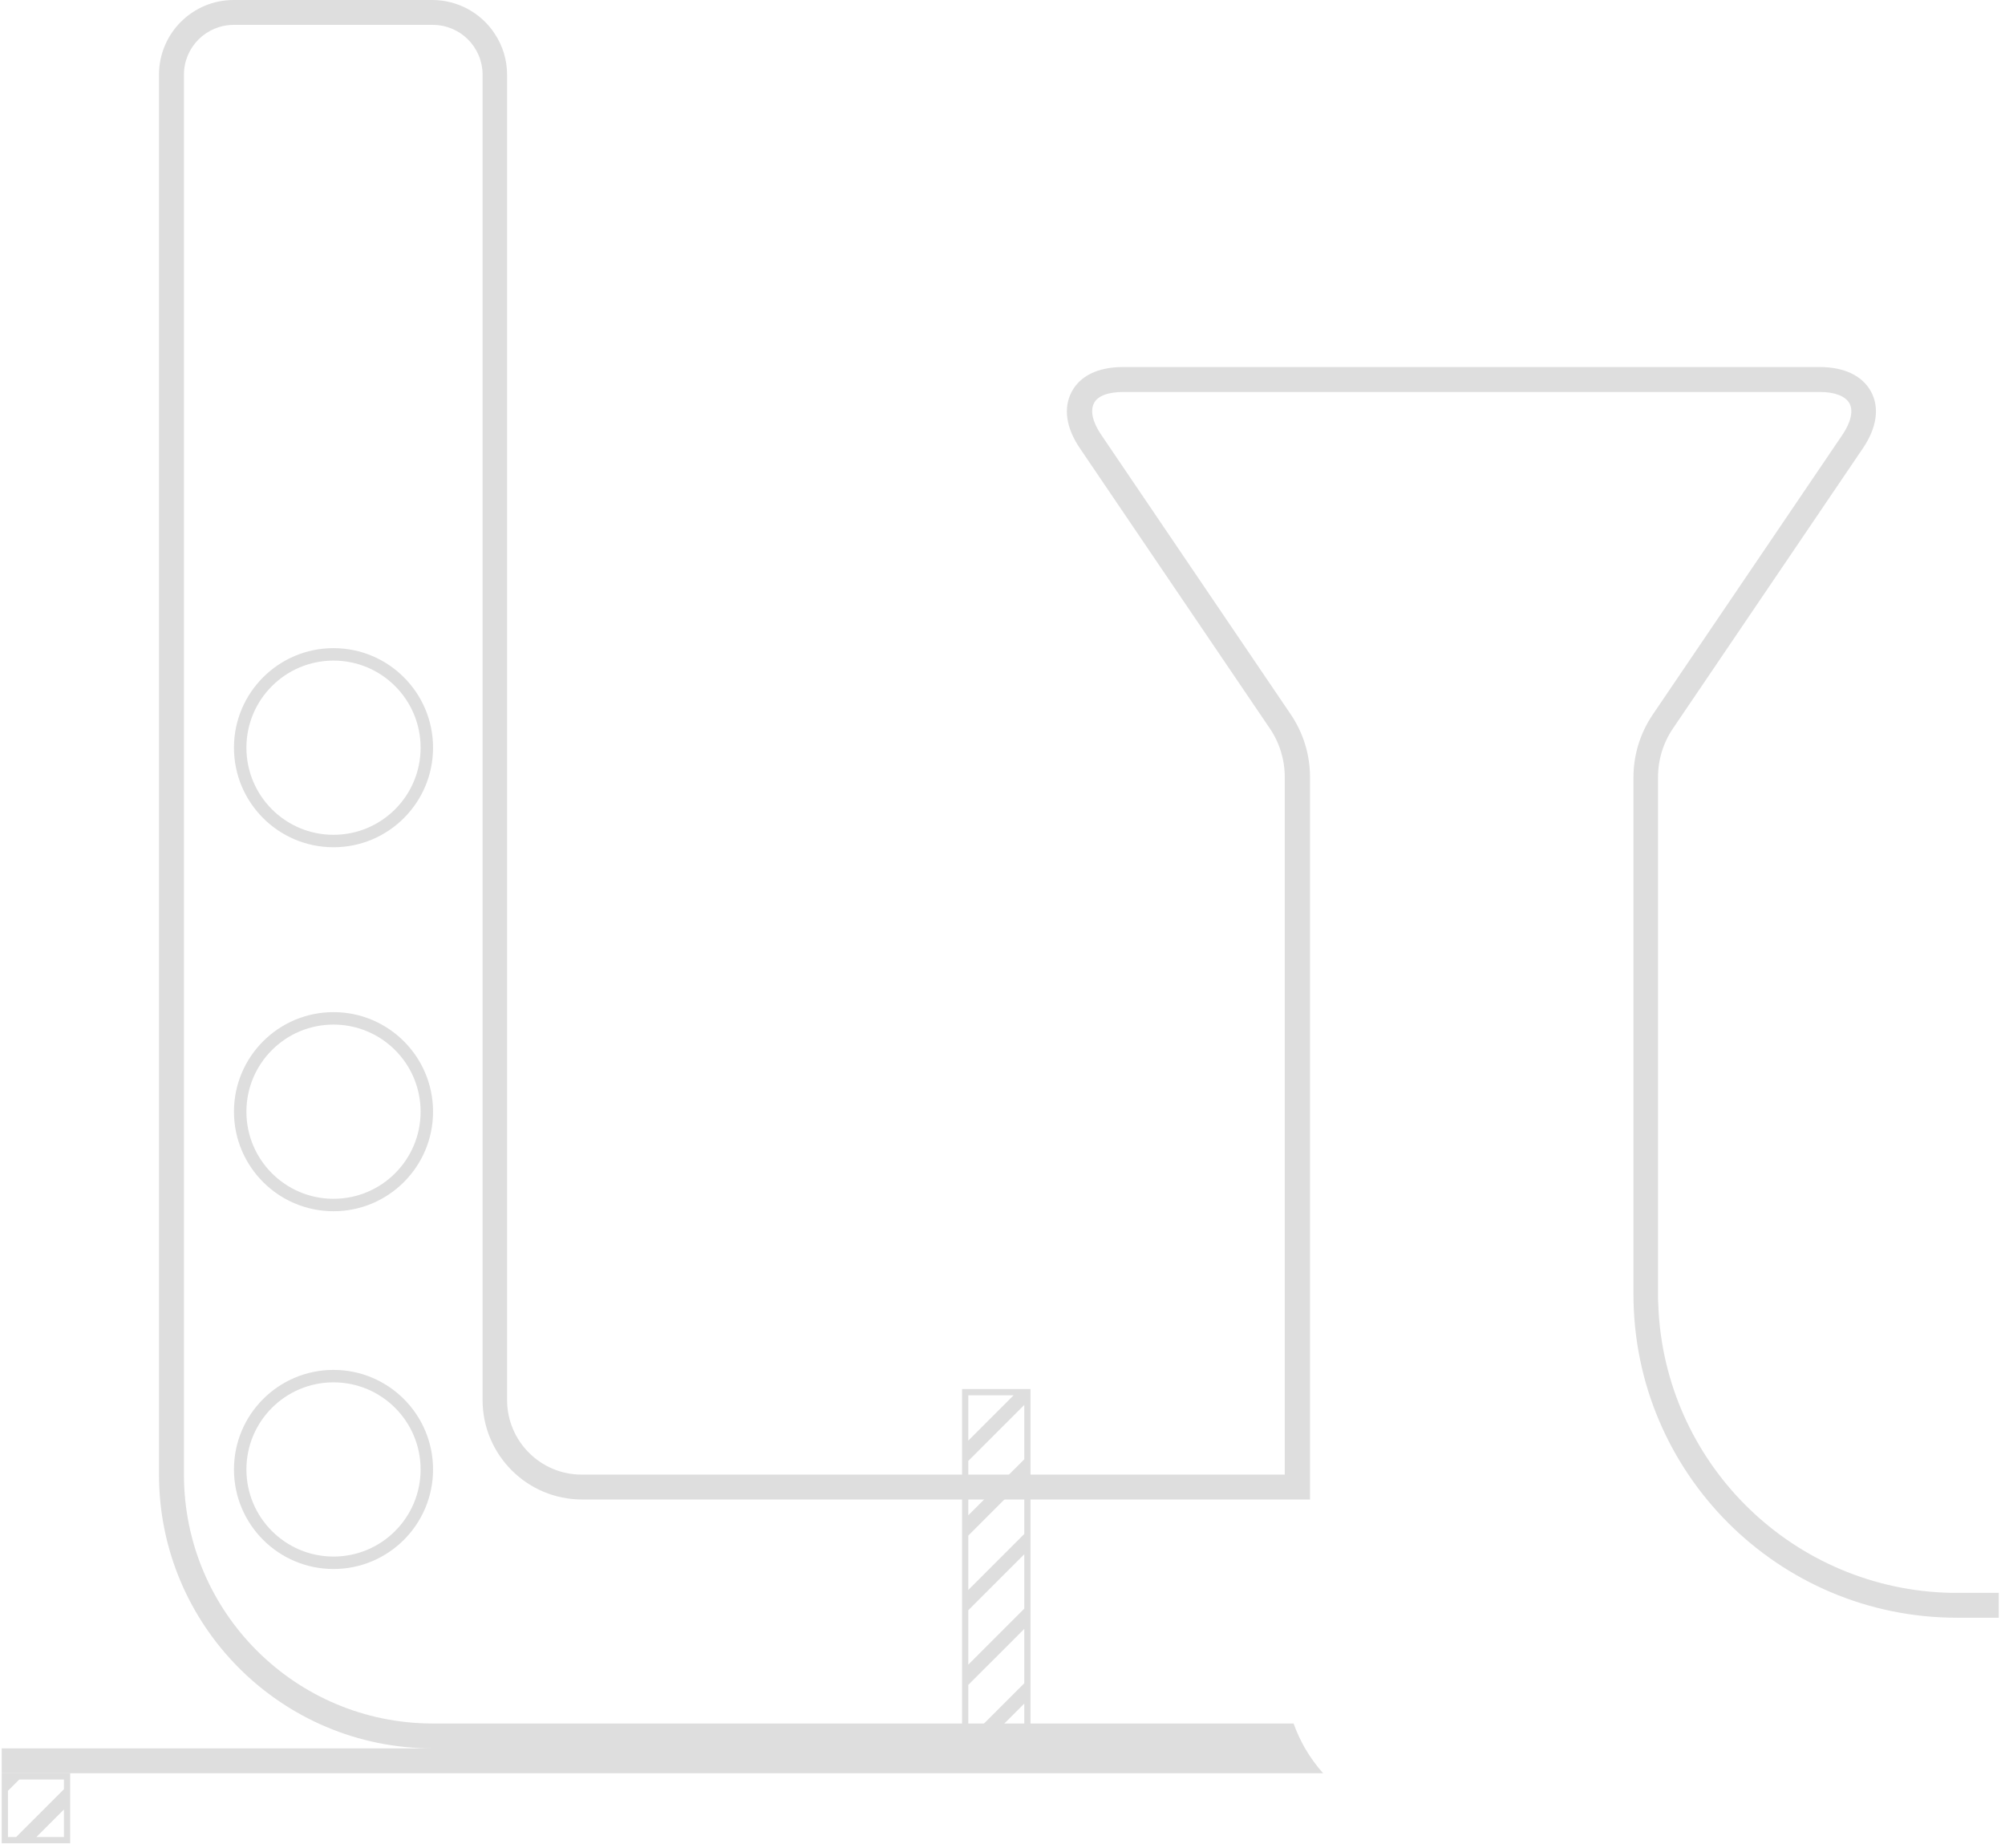
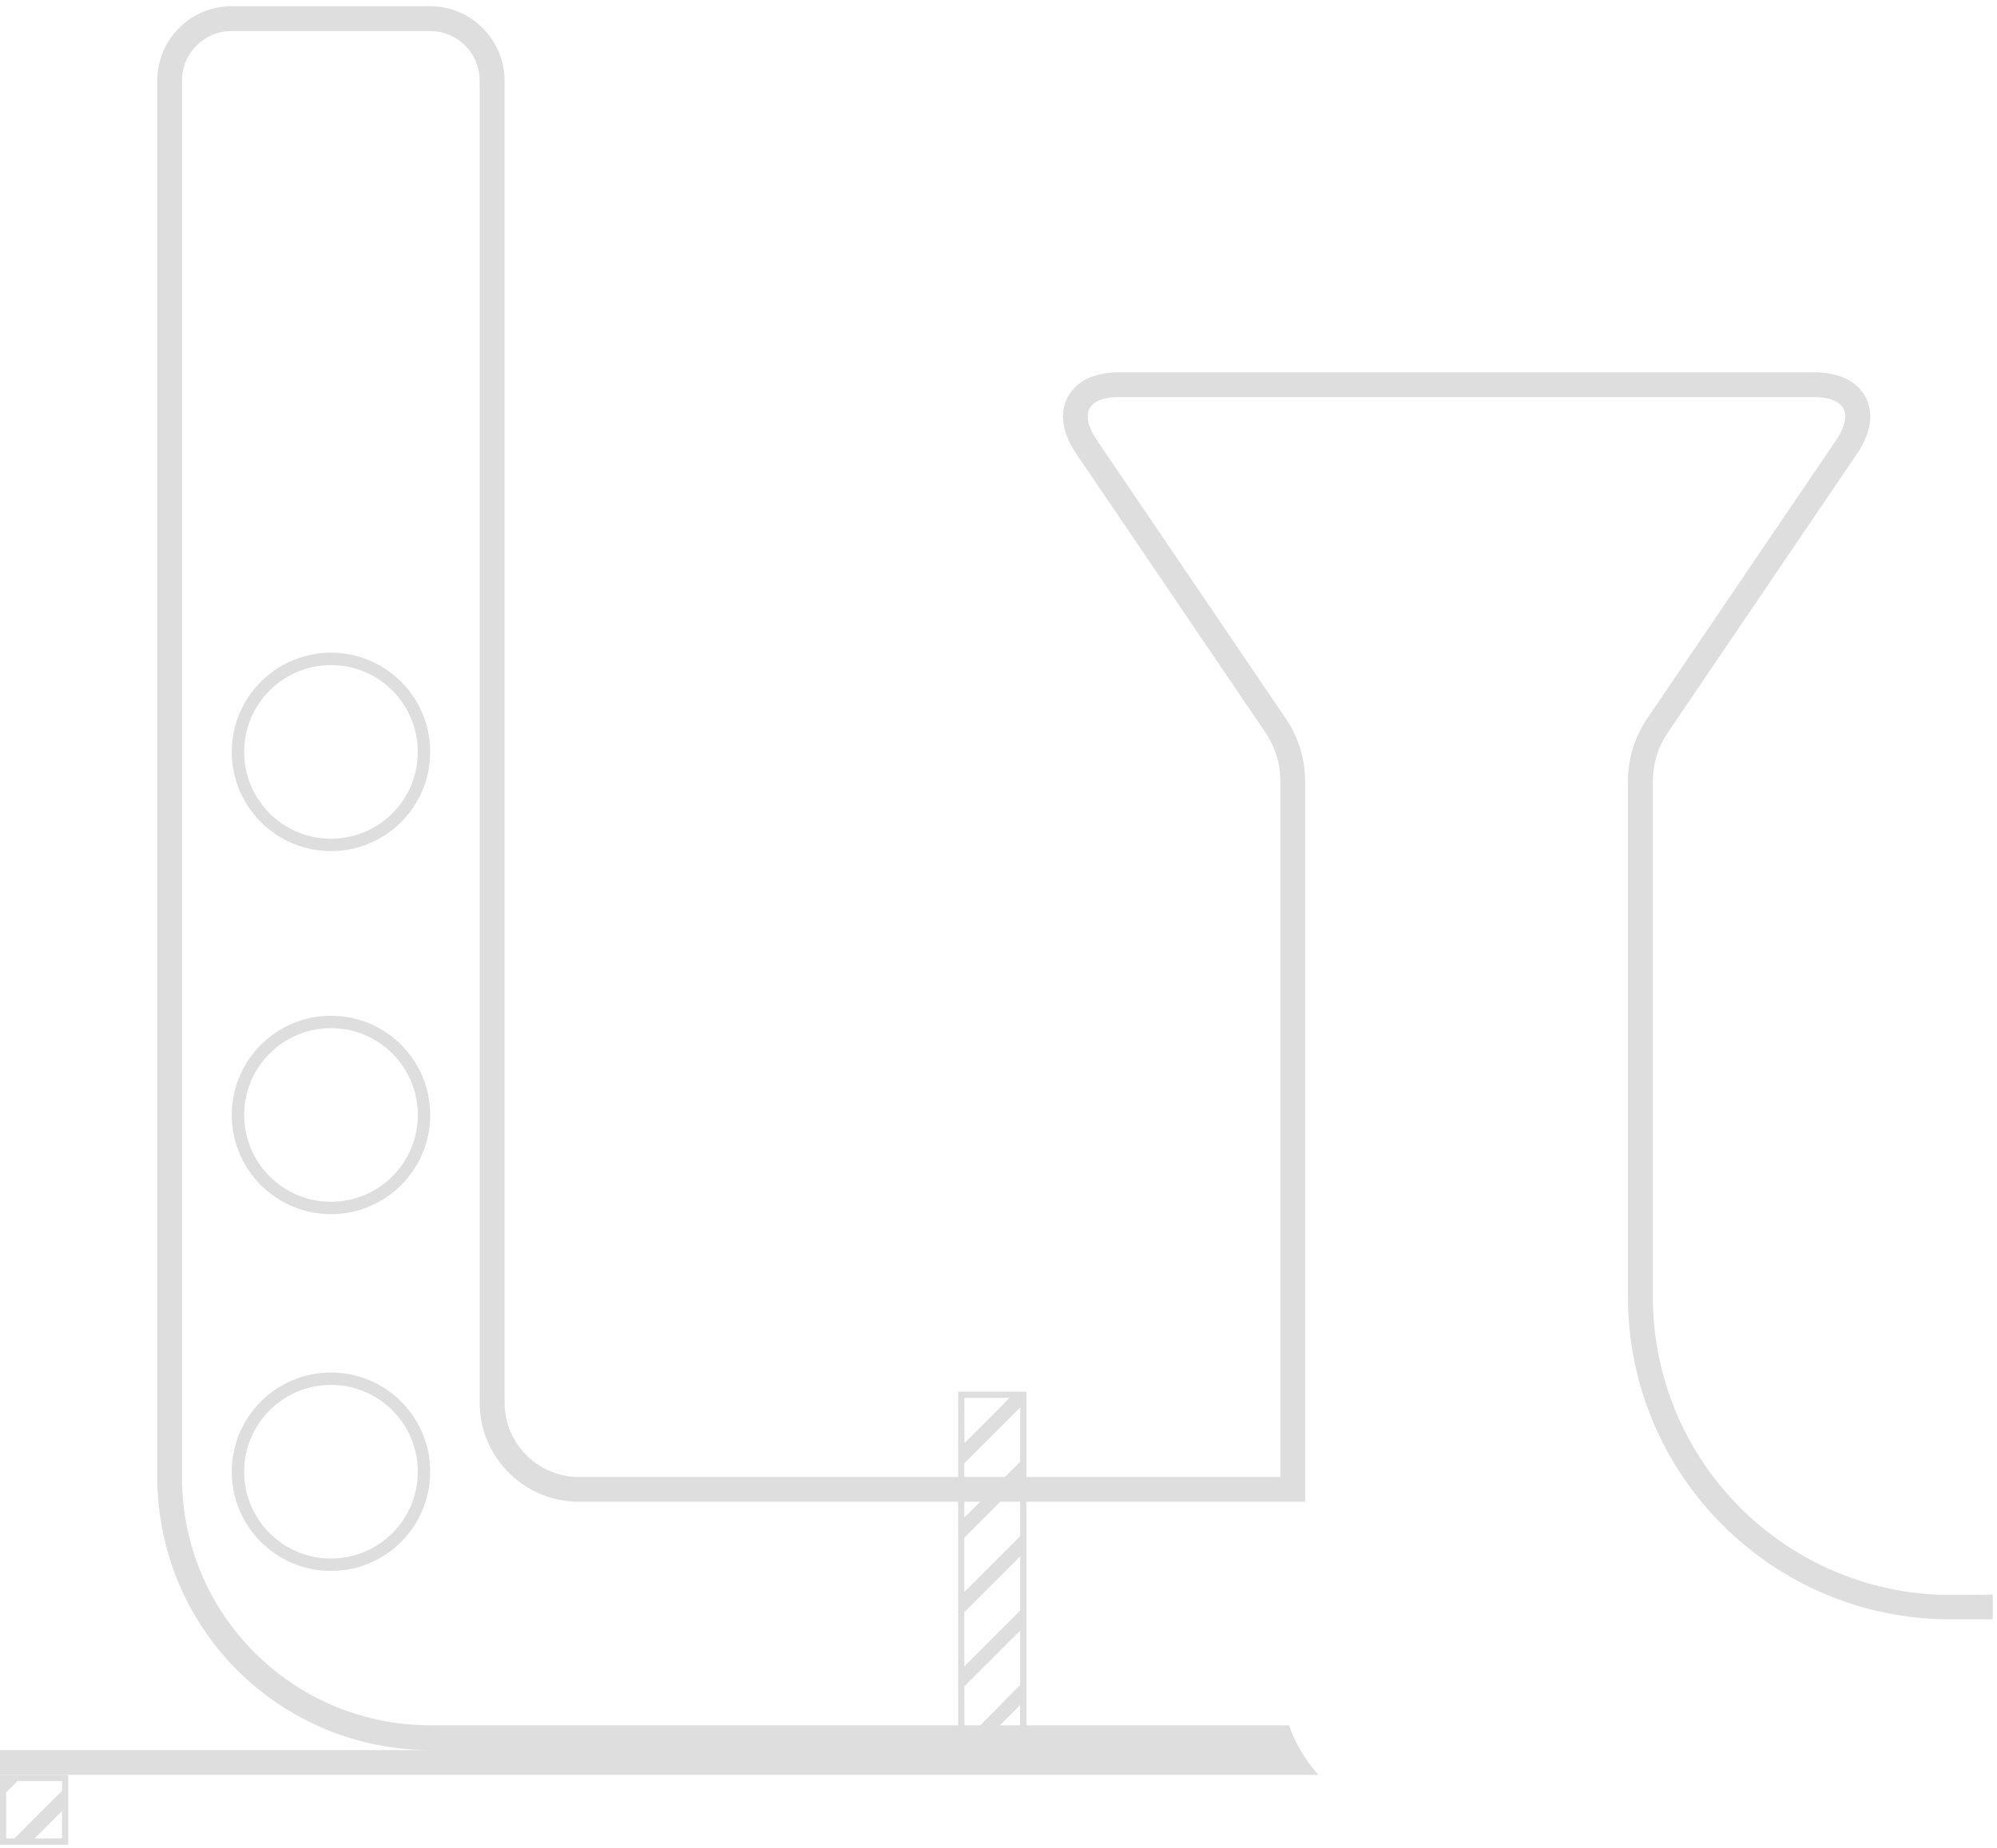
<svg xmlns="http://www.w3.org/2000/svg" width="100%" height="100%" fill="#DEDEDE">
  <svg viewBox="0 0 322 297" preserveAspectRatio="xMaxYMax meet">
-     <g>
-       <g>
-         <path d="M317,256h-2.76l-1,0a48.08,48.08,0,0,1-46.91-45s-.09-1.76-.1-2.17,0-1.23,0-1.83h0V124.91a13.9,13.9,0,0,1,2.41-7.85l30.51-45c2.23-3.28,2.71-6.5,1.34-9.07s-4.29-4-8.26-4h-112c-4,0-6.9,1.41-8.26,4s-.89,5.79,1.34,9.07l30.51,45a13.9,13.9,0,0,1,2.41,7.85V237h-113a12,12,0,0,1-12-12V12a11.86,11.86,0,0,0-2-6.6h0A12,12,0,0,0,69.28,0h-32a12,12,0,0,0-12,12V237a44,44,0,0,0,44,44H0v4H212.4a24.28,24.28,0,0,1-2.9-4h0a24.64,24.64,0,0,1-1.85-4H69.29a40,40,0,0,1-40-40V12a8,8,0,0,1,8-8h32a8,8,0,0,1,8,7.86h0c0-.14,0-.27,0-.41,0,.18,0,.36,0,.55V225a16,16,0,0,0,16,16h117V124.91a17.93,17.93,0,0,0-3.1-10.1l-30.51-45c-1.34-2-1.74-3.78-1.12-5S177.9,63,180.28,63h112c2.38,0,4.1.68,4.73,1.85s.22,3-1.12,5l-30.51,45a17.93,17.93,0,0,0-3.1,10.1V208a52,52,0,0,0,52,52H321v-4Z" />
-         <path d="M163.65,223.25h-9.29v61h11v-61Zm-8.29,1h7.29l-.37.37-1.44,1.44-5.48,5.48Zm0,10.55,6.92-6.92,1.82-1.82.26-.26v8.74l-2.08,2.08-6.92,6.92Zm0,12,6.92-6.92,2.08-2.08v8.74l-2.08,2.08-6.92,6.92Zm0,12,6.92-6.92,2.08-2.08v8.74l-2.08,2.08-6.92,6.92Zm0,12,6.92-6.92,2.08-2.08v8.74l-2.08,2.08-1.44,1.44-5.48,5.48Zm9,11.74-.71.71h-8.29v-.45l6.92-6.92,1.82-1.82.26-.26Z" />
-         <path d="M53.33,106.17a14,14,0,1,1-14,14,14,14,0,0,1,14-14m0-2a16,16,0,1,0,16,16,16,16,0,0,0-16-16Z" />
-         <path d="M53.33,164.67a14,14,0,1,1-14,14,14,14,0,0,1,14-14m0-2a16,16,0,1,0,16,16,16,16,0,0,0-16-16Z" />
-         <path d="M53.33,222.17a14,14,0,1,1-14,14,14,14,0,0,1,14-14m0-2a16,16,0,1,0,16,16,16,16,0,0,0-16-16Z" />
-         <path d="M3.82,285H0v11.25H11V285ZM10,295.25H5.57L6.82,294,10,290.82Zm-5-2.69L3.56,294l-1.25,1.25H1v-7.43L2.82,286H10v1.56Z" />
-       </g>
-     </g>
+     <path d="M317.3,256.22h-2.75c-.34,0-.67,0-1,0a48.09,48.09,0,0,1-46.94-45s-.1-1.76-.1-2.18,0-1.23,0-1.83h0V125a14,14,0,0,1,2.42-7.87l30.53-45c2.23-3.29,2.71-6.52,1.35-9.09s-4.3-4-8.27-4H180.43c-4,0-6.91,1.42-8.27,4s-.88,5.8,1.35,9.09l30.53,45a14,14,0,0,1,2.41,7.87V237.2H93.36a12,12,0,0,1-12-12V12a11.92,11.92,0,0,0-2-6.61h0a12,12,0,0,0-10-5.4h-32a12,12,0,0,0-12,12V237.19a44,44,0,0,0,44,44.05H0v4H212.58a24.28,24.28,0,0,1-2.9-4h0a23.15,23.15,0,0,1-1.85-4H69.34a40,40,0,0,1-40-40V12a8,8,0,0,1,8-8h32a8,8,0,0,1,8,7.87h0c0-.14,0-.27,0-.41,0,.18,0,.36,0,.55V225.19a16,16,0,0,0,16,16h117.1V125a17.94,17.94,0,0,0-3.11-10.11l-30.53-45c-1.34-2-1.75-3.78-1.12-5s2.35-1.86,4.73-1.86h112.1c2.38,0,4.1.68,4.73,1.86s.22,3-1.12,5l-30.53,45A17.87,17.87,0,0,0,262.5,125v83.16a52,52,0,0,0,52.05,52h6.76v-4Z" />
+     <path d="M163.78,223.44h-9.29v61.05h11V223.44Zm-8.29,1h7.29l-.37.37L161,226.25l-5.48,5.48Zm0,10.55,6.92-6.92,1.83-1.82.26-.26v8.75l-2.09,2.08-6.92,6.92Zm0,12,6.92-6.92L164.5,238v8.74l-2.09,2.09-6.92,6.92Zm0,12,6.92-6.92L164.5,250v8.74l-2.09,2.09-6.92,6.92Zm0,12,6.92-6.92L164.5,262v8.74l-2.09,2.09L161,274.29l-5.48,5.48Zm9,11.76-.72.71h-8.29V283l6.92-6.92,1.83-1.82.26-.26Z" />
+     <path d="M53.37,106.26a14,14,0,1,1-14,14,14,14,0,0,1,14-14m0-2a16,16,0,1,0,16,16,16,16,0,0,0-16-16Z" />
+     <path d="M53.37,164.81a14,14,0,1,1-14,14,14,14,0,0,1,14-14m0-2a16,16,0,1,0,16,16,16,16,0,0,0-16-16Z" />
+     <path d="M53.37,222.35a14,14,0,1,1-14,14,14,14,0,0,1,14-14m0-2a16,16,0,1,0,16,16,16,16,0,0,0-16-16Z" />
+     <path d="M3.82,285.24H0V296.5H11V285.24ZM10,295.5H5.58l1.25-1.25L10,291.07Zm-5-2.69-1.43,1.44L2.31,295.5H1v-7.44l1.82-1.82H10v1.57Z" />
  </svg>
</svg>
